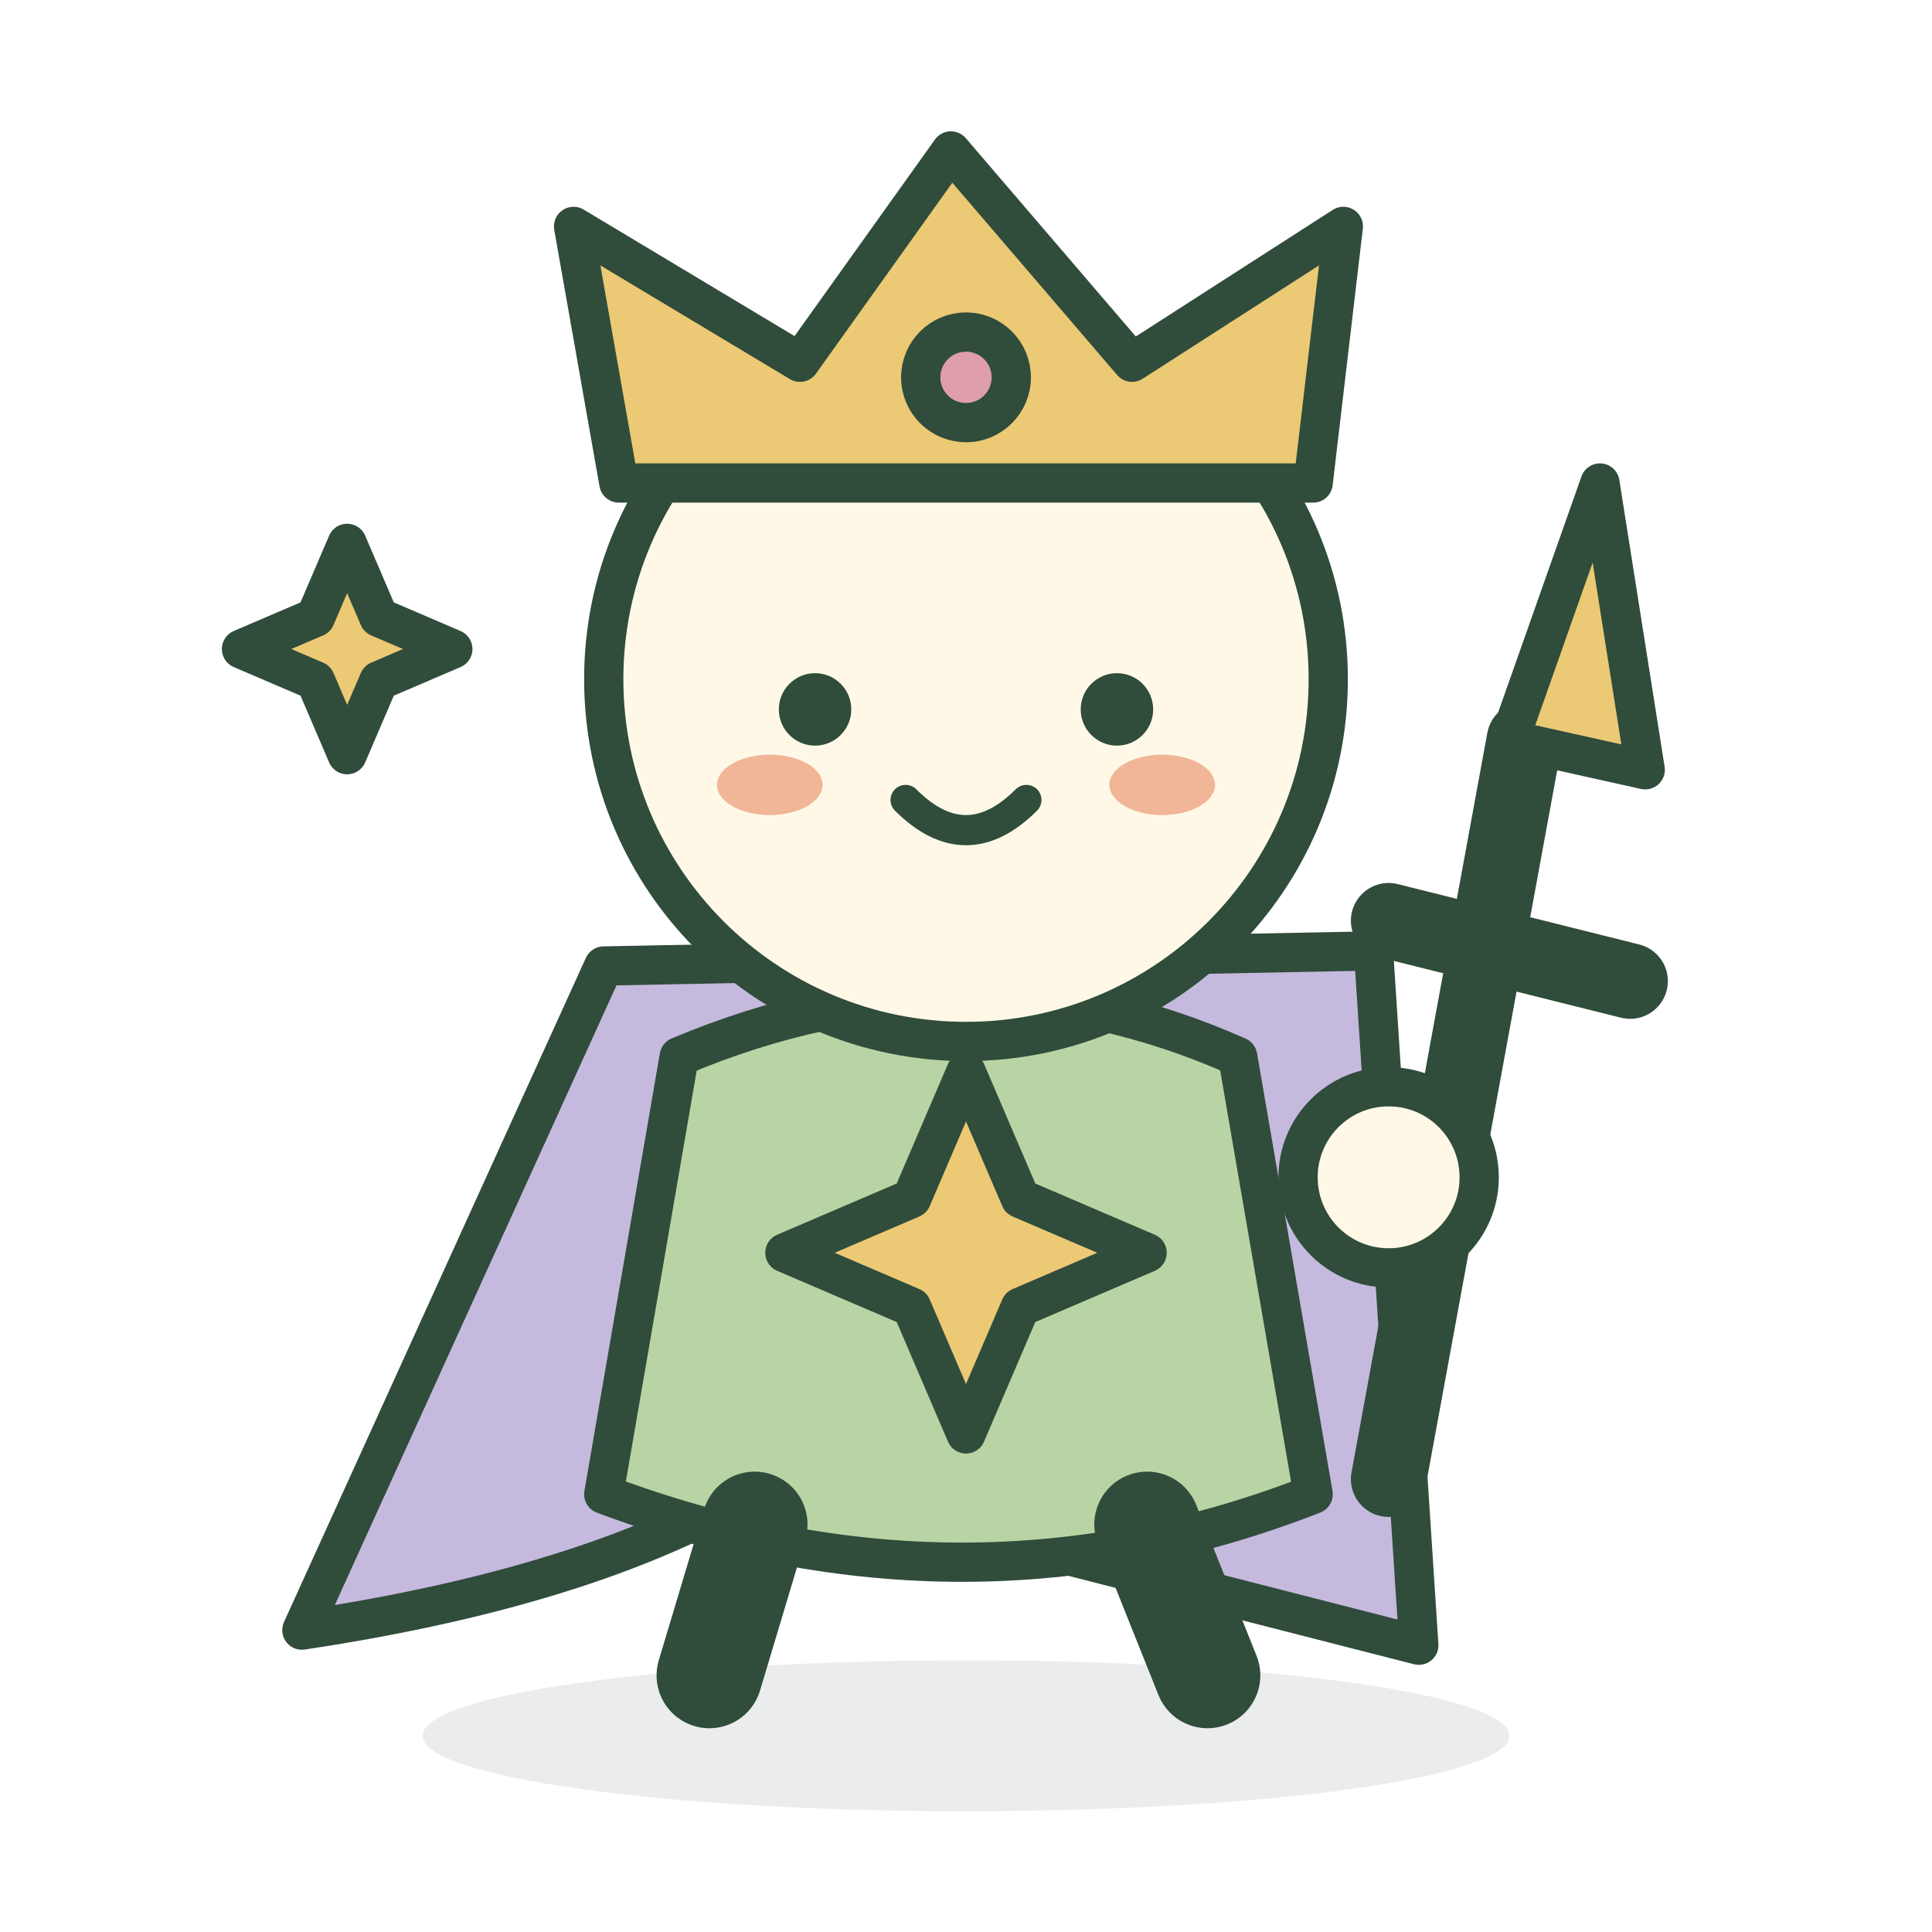
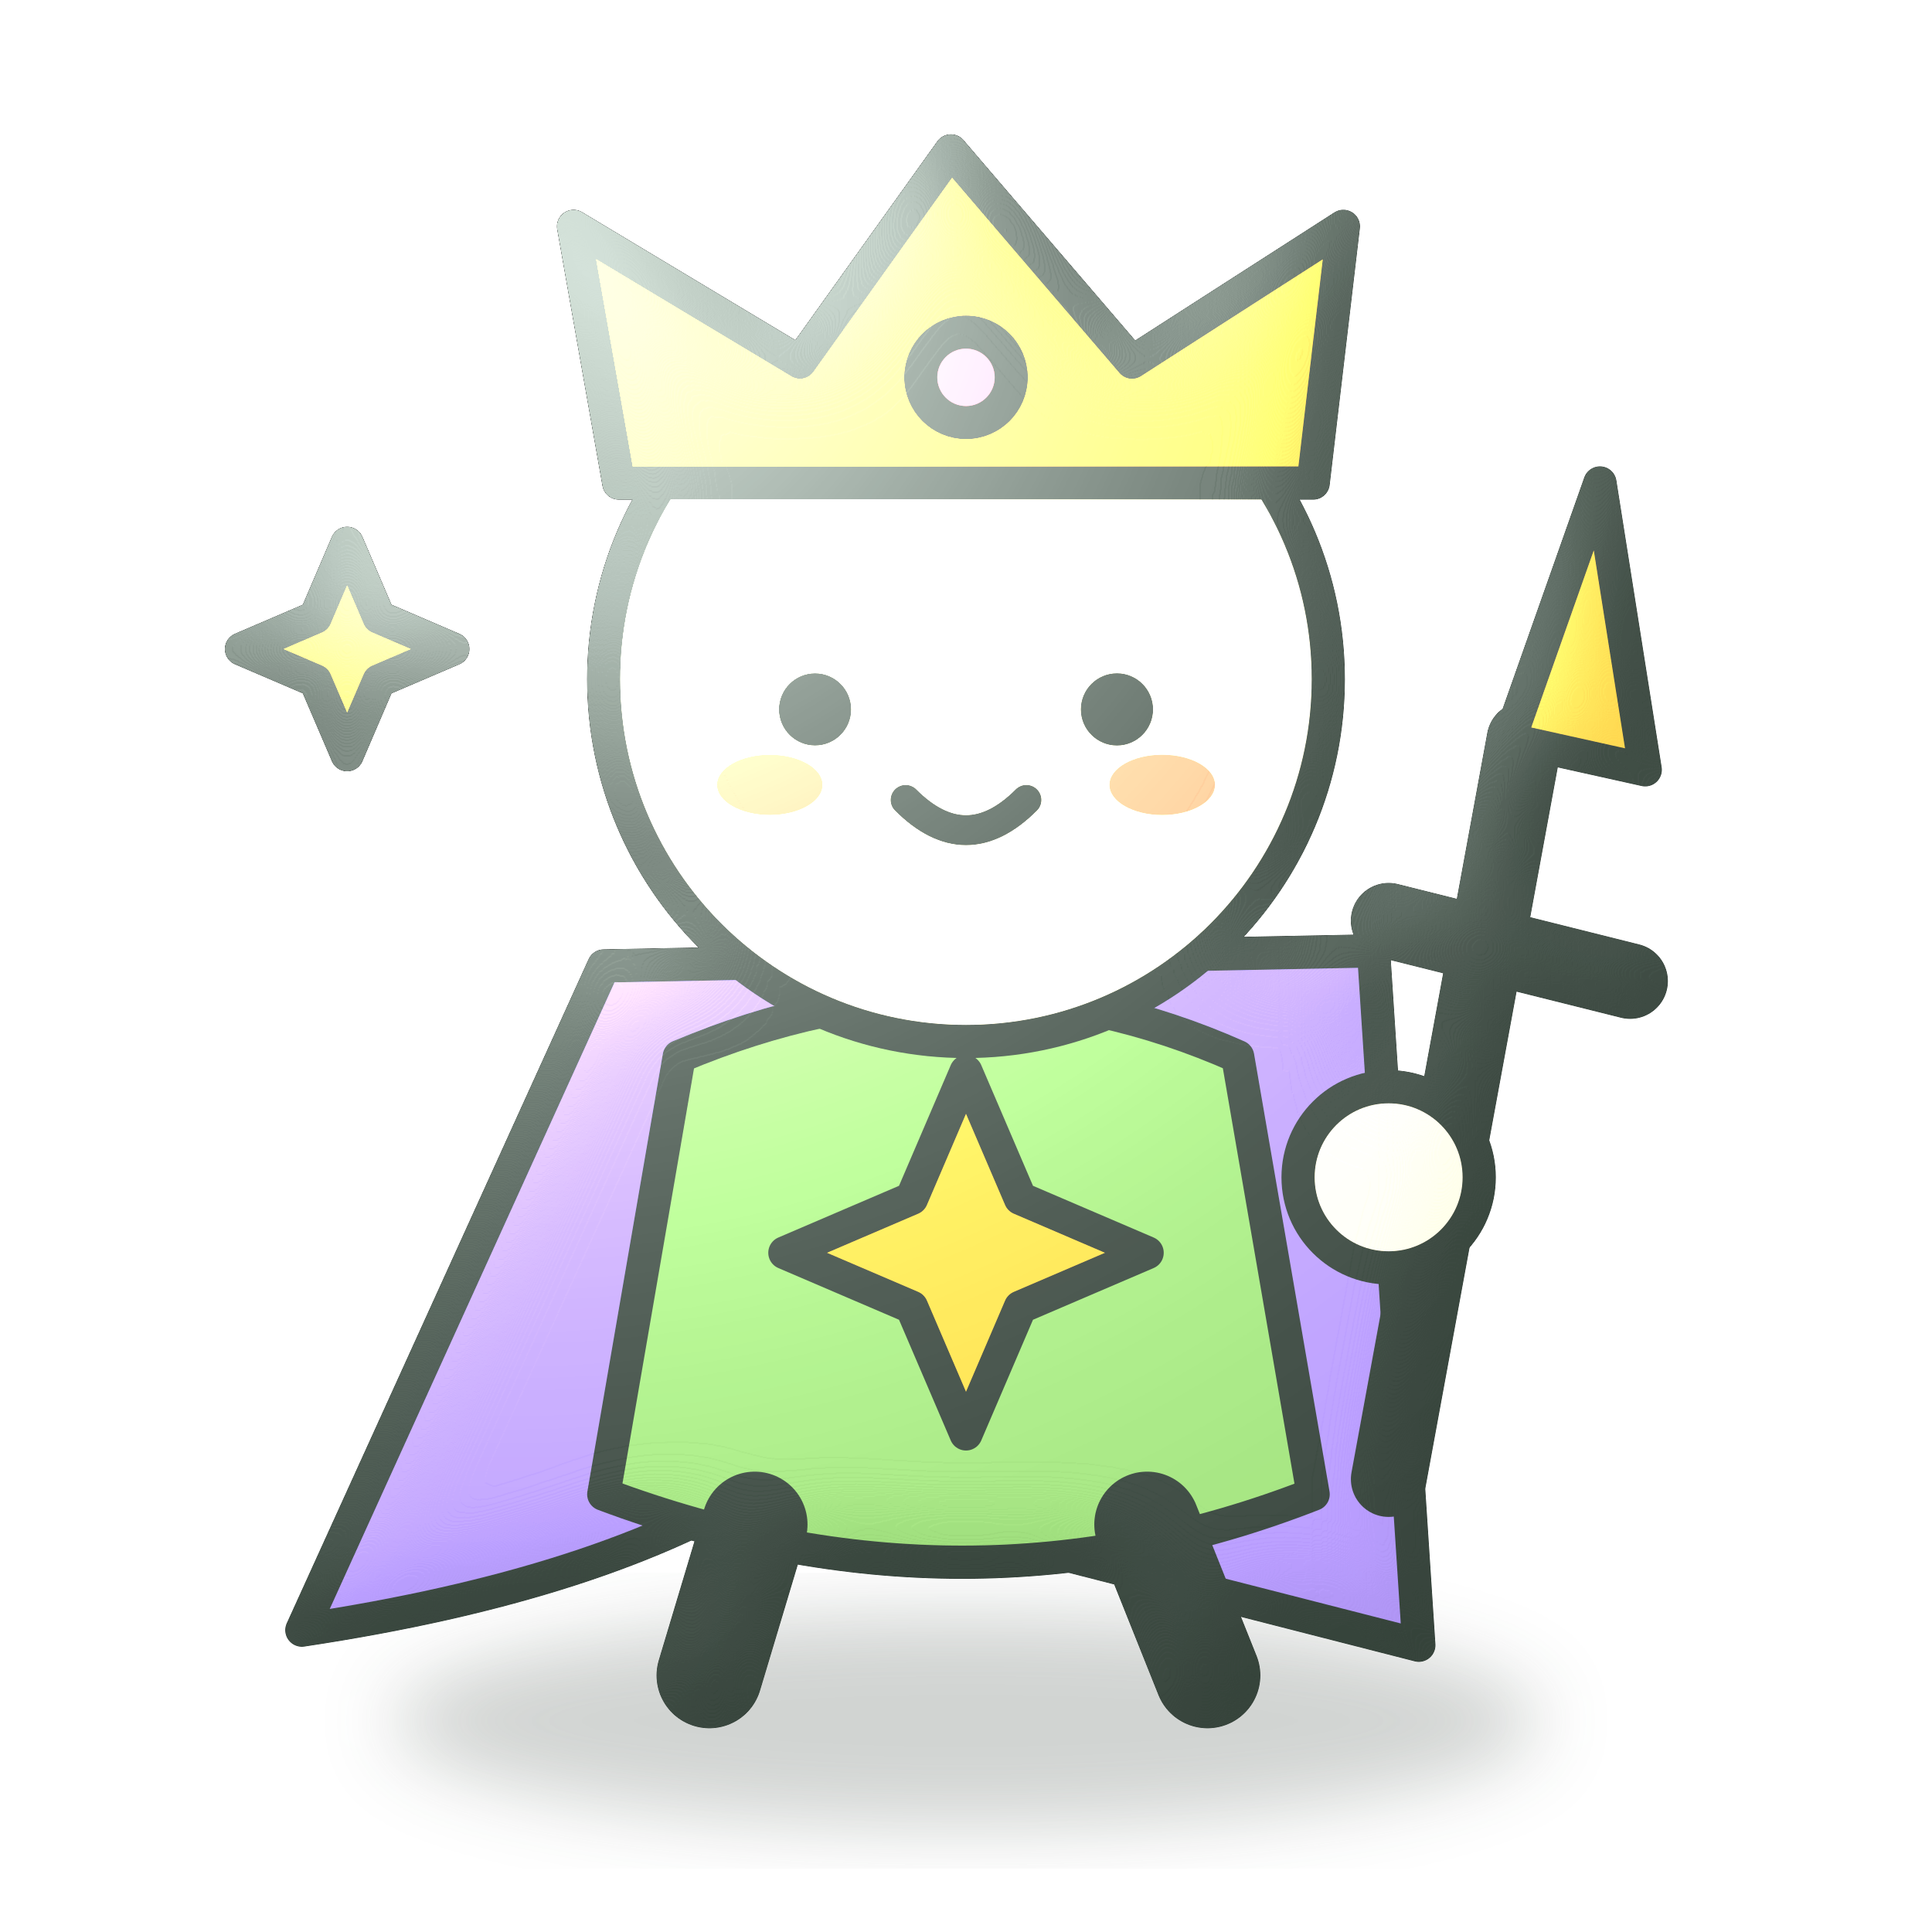
<svg xmlns="http://www.w3.org/2000/svg" viewBox="0 0 128 128" width="128" height="128" role="img" aria-labelledby="title">
-   <ellipse cx="64" cy="115" rx="36" ry="5" fill="#304C3B" opacity=".10" />
-   <g stroke="#304C3B" stroke-width="2.6" stroke-linecap="round" stroke-linejoin="round">
-     <path d="M40 64 L20 108 Q40 105 51 98 L94 109 L91 63Z" fill="#C6B9DE" />
-     <path d="M45 70 Q64 62 82 70 L87 99 Q64 108 40 99Z" fill="#B9D4A4" />
-     <path d="M50 101 L47 111 M76 101 L80 111" fill="none" stroke-width="7" />
-     <circle cx="64" cy="45" r="24" fill="#FFF8E6" />
-     <path d="M41 32 L38 15 L53 24 L63 10 L75 24 L89 15 L87 32Z" fill="#EBC975" />
-     <circle cx="64" cy="25" r="3" fill="#DE9EAA" />
-     <circle cx="54" cy="47" r="2.4" fill="#304C3B" stroke="none" />
-     <circle cx="74" cy="47" r="2.4" fill="#304C3B" stroke="none" />
-     <path d="M60 53 Q64 57 68 53" fill="none" stroke-width="2" />
-     <ellipse cx="51" cy="52" rx="3.5" ry="2" fill="#F0B697" stroke="none" />
-     <ellipse cx="77" cy="52" rx="3.5" ry="2" fill="#F0B697" stroke="none" />
-     <path d="M64 71 L67.6 79.4 L76 83 L67.6 86.6 L64 95 L60.4 86.6 L52 83 L60.4 79.4Z" fill="#EBC975" />
-     <path d="M92 98 L101 49 M92 61 L108 65" fill="none" stroke-width="5" />
-     <path d="M100 49 L106 32 L109 51Z" fill="#EBC975" />
-     <circle cx="92" cy="78" r="6" fill="#FFF8E6" />
-     <path d="M23 36 L25.1 40.9 L30 43 L25.1 45.1 L23 50 L20.9 45.1 L16 43 L20.9 40.9Z" fill="#EBC975" />
+   <defs>
+     <filter id="soft" x="-20%" y="-20%" width="140%" height="140%">
+       <feGaussianBlur stdDeviation="2.5" />
+     </filter>
+     <filter id="clay" x="-10%" y="-10%" width="120%" height="120%" color-interpolation-filters="sRGB">
+       <feGaussianBlur in="SourceAlpha" stdDeviation="3.2" result="blur" />
+       <feDiffuseLighting in="blur" surfaceScale="3.5" diffuseConstant="1.15" lighting-color="#ffffff" result="diffuse">
+         <feDistantLight azimuth="235" elevation="58" />
+       </feDiffuseLighting>
+       <feComposite in="SourceGraphic" in2="diffuse" operator="arithmetic" k1="1.08" result="shaded" />
+       <feSpecularLighting in="blur" surfaceScale="4" specularConstant=".85" specularExponent="26" lighting-color="#ffffff" result="spec">
+         <fePointLight x="34" y="14" z="90" />
+       </feSpecularLighting>
+       <feComposite in="spec" in2="SourceAlpha" operator="in" result="gloss" />
+       <feComposite in="gloss" in2="shaded" operator="arithmetic" k2=".75" k3="1" />
+     </filter>
+   </defs>
+   <ellipse cx="64" cy="114" rx="38" ry="7" fill="#2E3B33" opacity=".22" filter="url(#soft)" />
+   <g filter="url(#clay)">
+     <g stroke="#2E3B33" stroke-width="2.2" stroke-linecap="round" stroke-linejoin="round">
+       <path d="M40 64 L20 108 Q40 105 51 98 L94 109 L91 63Z" fill="#A48AE6" />
+       <path d="M45 70 Q64 62 82 70 L87 99 Q64 108 40 99Z" fill="#8FCB6E" />
+       <path d="M50 101 L47 111 M76 101 L80 111" fill="none" stroke-width="7" />
+       <circle cx="64" cy="45" r="24" fill="#FFF3D6" />
+       <path d="M41 32 L38 15 L53 24 L63 10 L75 24 L89 15 L87 32Z" fill="#F7C23E" />
+       <circle cx="64" cy="25" r="3" fill="#F07C98" />
+       <circle cx="54" cy="47" r="2.4" fill="#2E3B33" stroke="none" />
+       <circle cx="74" cy="47" r="2.4" fill="#2E3B33" stroke="none" />
+       <path d="M60 53 Q64 57 68 53" fill="none" stroke-width="2" />
+       <ellipse cx="51" cy="52" rx="3.5" ry="2" fill="#F59A6B" stroke="none" />
+       <ellipse cx="77" cy="52" rx="3.5" ry="2" fill="#F59A6B" stroke="none" />
+       <path d="M64 71 L67.6 79.4 L76 83 L67.6 86.6 L64 95 L60.4 86.6 L52 83 L60.4 79.4Z" fill="#F7C23E" />
+       <path d="M92 98 L101 49 M92 61 L108 65" fill="none" stroke-width="5" />
+       <path d="M100 49 L106 32 L109 51Z" fill="#F7C23E" />
+       <circle cx="92" cy="78" r="6" fill="#FFF3D6" />
+       <path d="M23 36 L25.1 40.9 L30 43 L25.1 45.1 L23 50 L20.9 45.1 L16 43 L20.9 40.9Z" fill="#F7C23E" />
+     </g>
  </g>
</svg>
